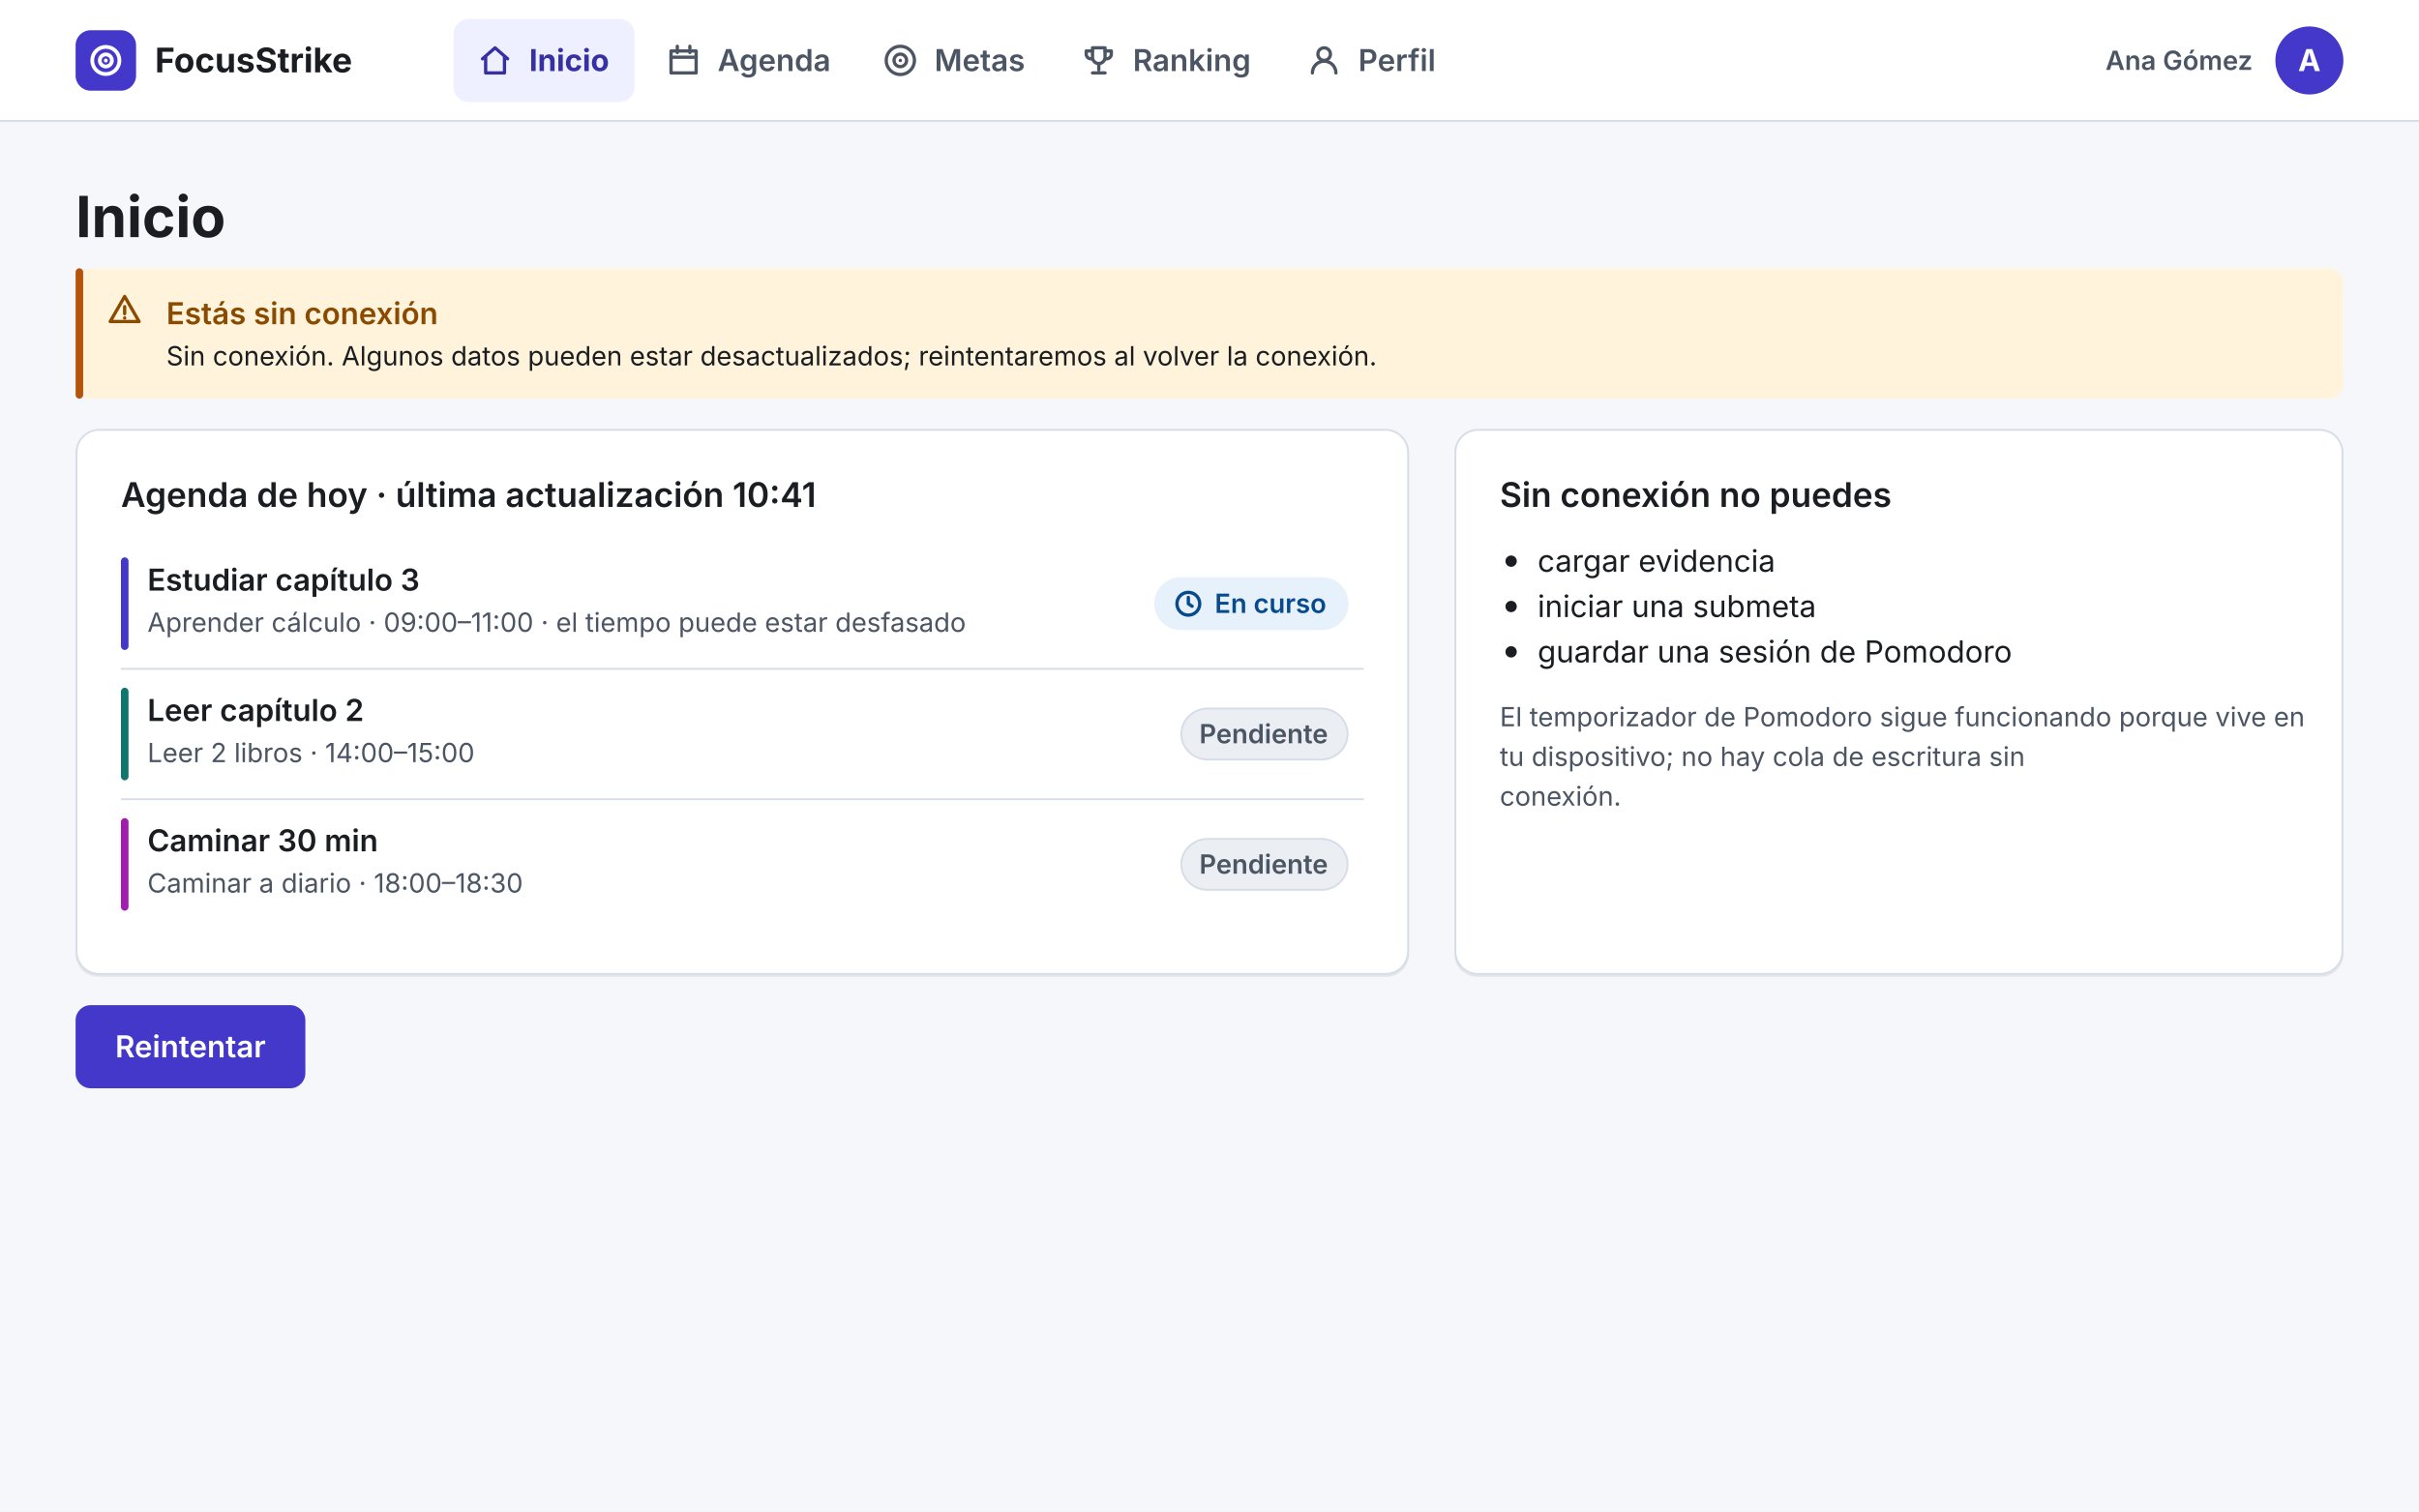
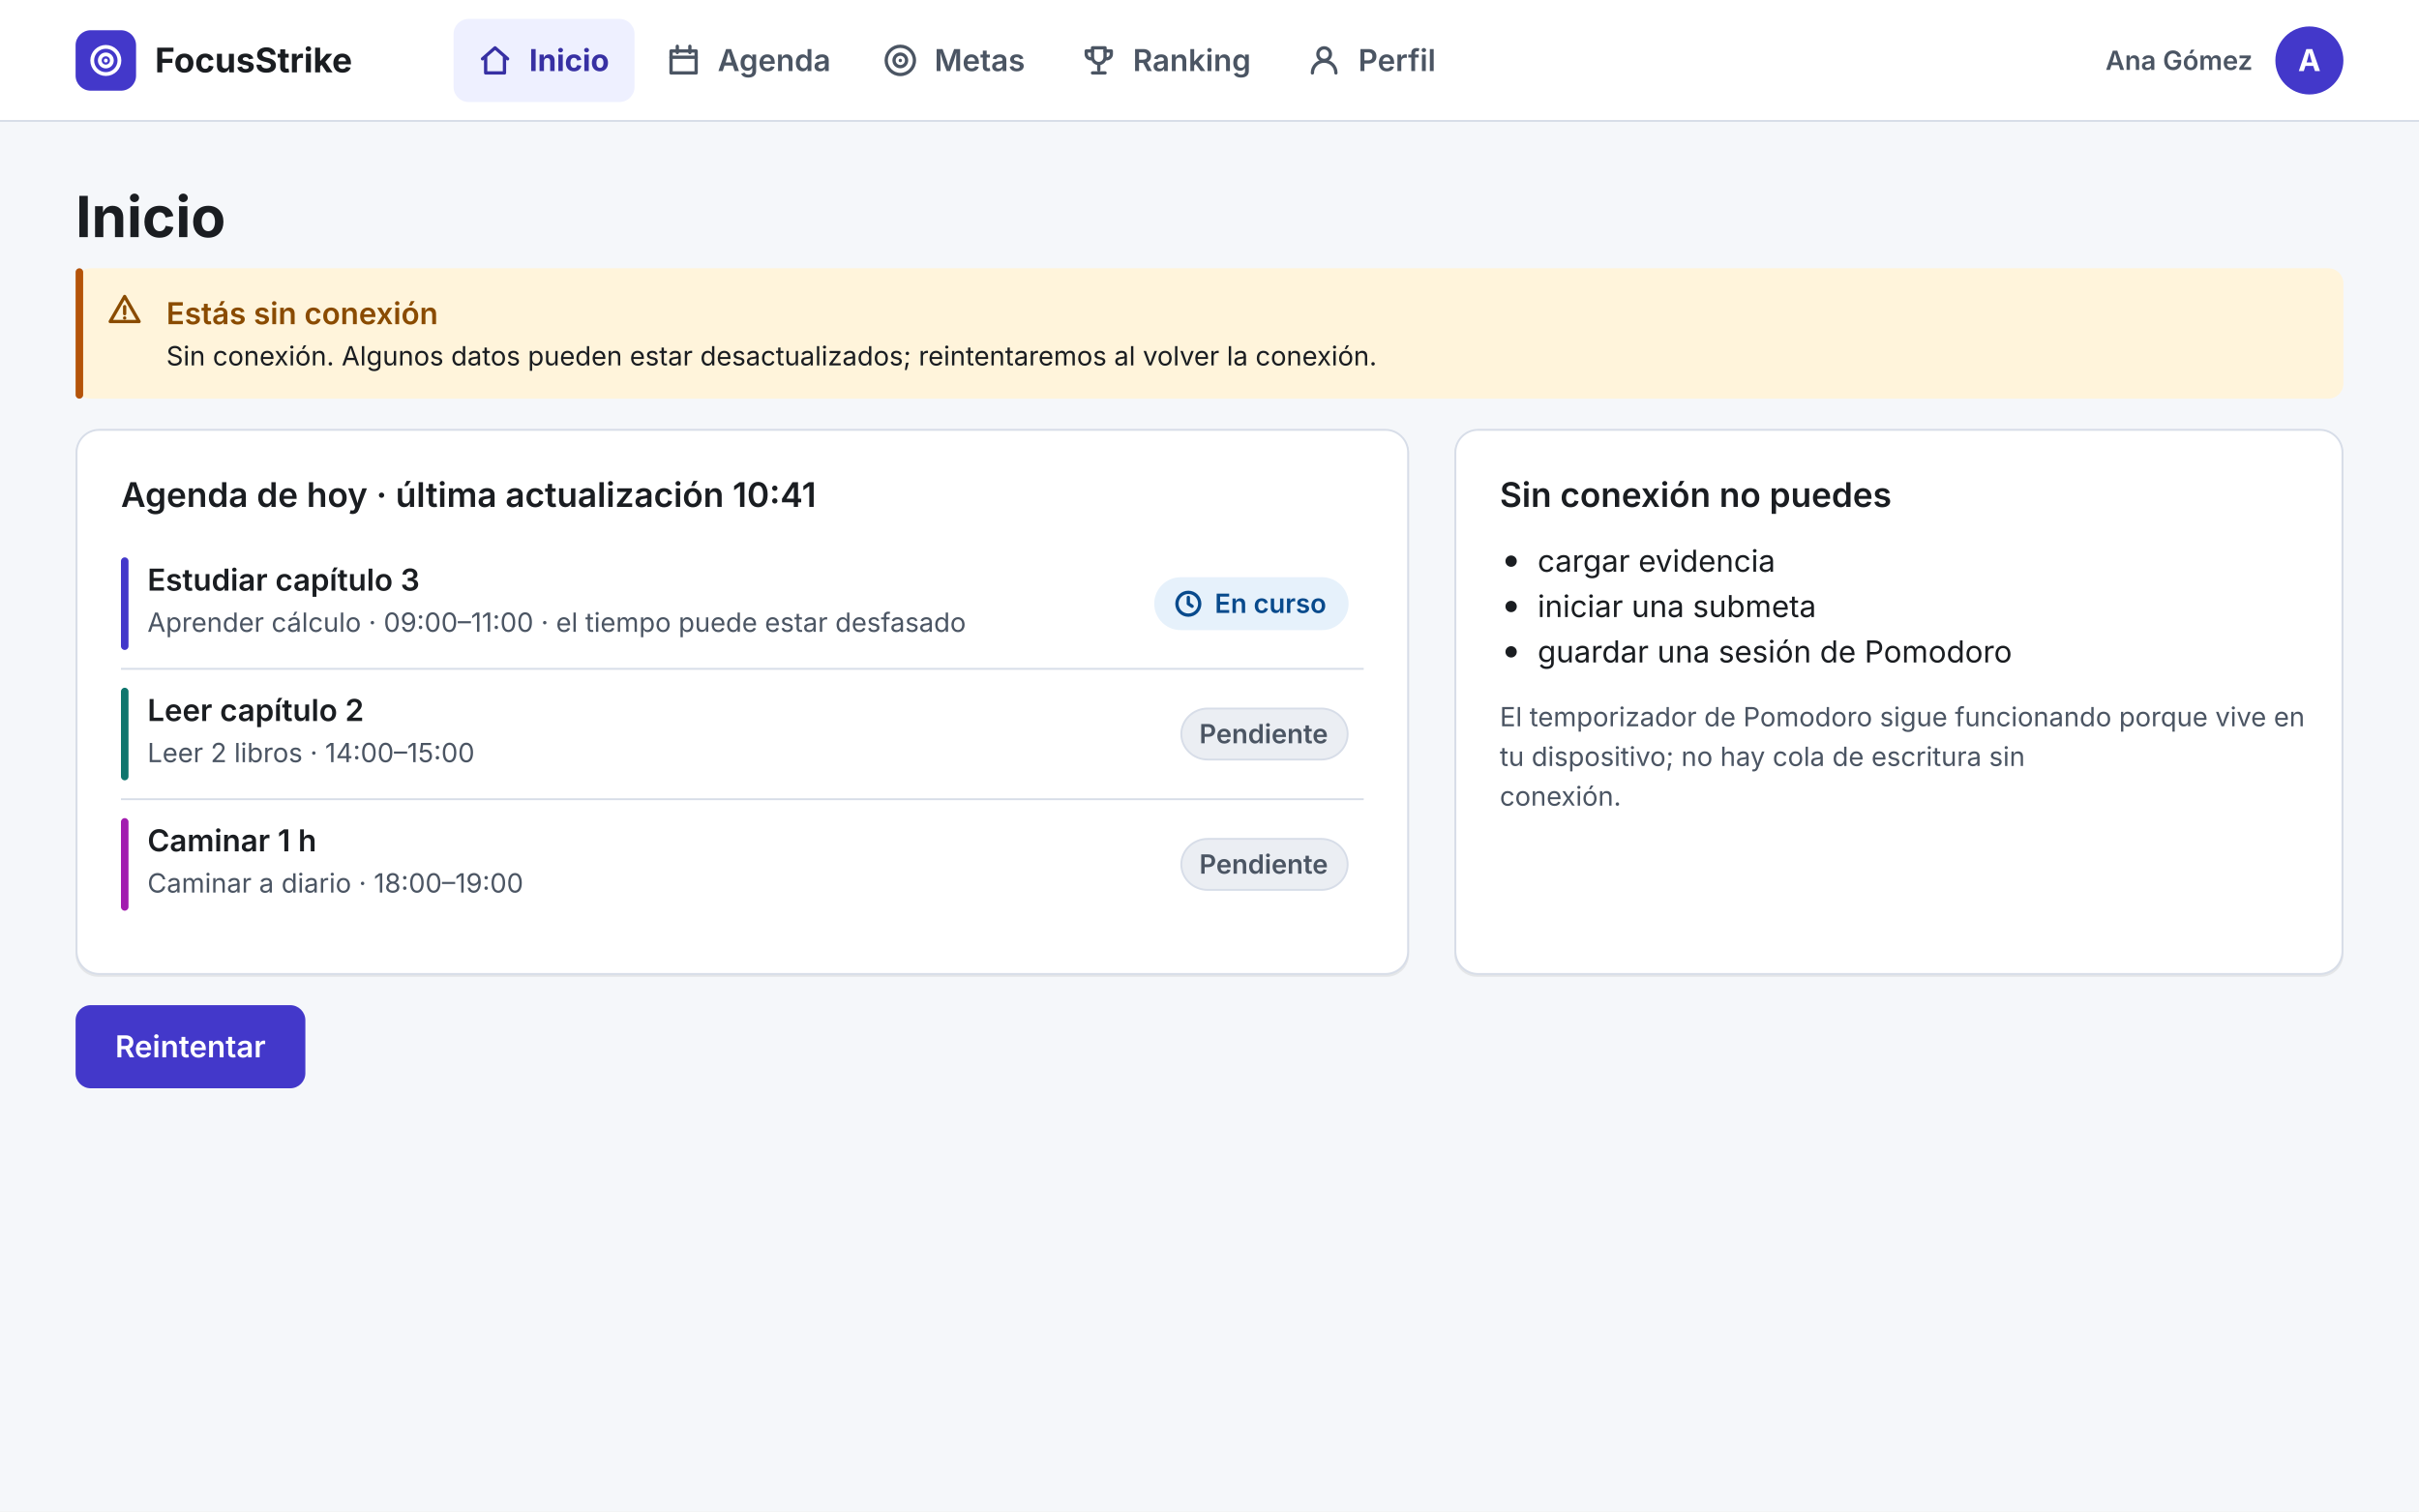
<svg xmlns="http://www.w3.org/2000/svg" width="1280" height="800" viewBox="0 0 1280 800" font-family="Inter, system-ui, -apple-system, 'Segoe UI', Roboto, 'Helvetica Neue', Arial, sans-serif" data-pan="PAN-054" data-dispositivo="desktop" data-tema="claro" aria-labelledby="t d">
  <defs>
    <pattern id="rayas-gracia" width="6" height="6" patternUnits="userSpaceOnUse" patternTransform="rotate(45)">
      <rect width="6" height="6" fill="#E3E8EF" />
      <rect width="3" height="6" fill="#8A4B00" />
    </pattern>
  </defs>
  <rect id="fondo-pagina" width="1280" height="800" fill="#F5F7FA" />
  <g id="cabecera" data-name="Cabecera" role="banner">
    <rect x="0" y="0" width="1280" height="64" fill="#FFFFFF" />
    <line x1="0" y1="64" x2="1280" y2="64" stroke="#D7DDE8" stroke-width="1" />
    <g id="logo-11" data-name="Logotipo FocusStrike" data-exempt="logo">
      <rect x="40" y="16" width="32" height="32" rx="8" fill="#4338CA" />
      <g transform="translate(46.4 22.4) scale(0.8)" fill="none" stroke="#FFFFFF" stroke-width="2.5" stroke-linecap="round" stroke-linejoin="round" aria-hidden="true">
        <path d="M12 3a9 9 0 100 18 9 9 0 000-18z" />
        <path d="M12 8a4 4 0 100 8 4 4 0 000-8z" />
        <path d="M12 12v.1" />
      </g>
      <text x="82" y="38.3" font-size="18" fill="#1A1D21" font-weight="700">FocusStrike</text>
    </g>
    <g id="navegacion-principal" data-name="Navegación principal" role="navigation" aria-label="Principal">
      <g id="nav-12" data-name="Navegación: Inicio" data-interactive="link" data-orden-foco="1" aria-current="page">
        <rect x="240" y="10" width="95.76" height="44" fill="none" data-hit="1" />
        <rect x="240" y="10" width="95.76" height="44" rx="8" fill="#EEF0FF" />
        <g transform="translate(252 22) scale(0.83)" fill="none" stroke="#3730A3" stroke-width="2.1" stroke-linecap="round" stroke-linejoin="round" aria-hidden="true">
          <path d="M4 11l8-7 8 7" />
          <path d="M6 10v10h12V10" />
        </g>
        <text x="280" y="37.6" font-size="16" fill="#3730A3" font-weight="700">Inicio</text>
      </g>
      <g id="nav-13" data-name="Navegación: Agenda" data-interactive="link" data-orden-foco="2">
        <rect x="339.76" y="10" width="110.68" height="44" fill="none" data-hit="1" />
        <g transform="translate(351.76 22) scale(0.83)" fill="none" stroke="#4B5563" stroke-width="2.1" stroke-linecap="round" stroke-linejoin="round" aria-hidden="true">
          <path d="M4 6h16v14H4z" />
          <path d="M4 10h16M8 3v4M16 3v4" />
        </g>
        <text x="379.76" y="37.6" font-size="16" fill="#4B5563" font-weight="600">Agenda</text>
      </g>
      <g id="nav-14" data-name="Navegación: Metas" data-interactive="link" data-orden-foco="3">
        <rect x="454.44" y="10" width="101.01" height="44" fill="none" data-hit="1" />
        <g transform="translate(466.44 22) scale(0.83)" fill="none" stroke="#4B5563" stroke-width="2.1" stroke-linecap="round" stroke-linejoin="round" aria-hidden="true">
          <path d="M12 3a9 9 0 100 18 9 9 0 000-18z" />
          <path d="M12 8a4 4 0 100 8 4 4 0 000-8z" />
          <path d="M12 12v.1" />
        </g>
        <text x="494.44" y="37.6" font-size="16" fill="#4B5563" font-weight="600">Metas</text>
      </g>
      <g id="nav-15" data-name="Navegación: Ranking" data-interactive="link" data-orden-foco="4">
        <rect x="559.45" y="10" width="115.26" height="44" fill="none" data-hit="1" />
        <g transform="translate(571.45 22) scale(0.83)" fill="none" stroke="#4B5563" stroke-width="2.1" stroke-linecap="round" stroke-linejoin="round" aria-hidden="true">
          <path d="M8 4h8v6a4 4 0 01-8 0z" />
          <path d="M8 6H4v2a3 3 0 003 3M16 6h4v2a3 3 0 01-3 3" />
          <path d="M12 14v4M8 20h8" />
        </g>
        <text x="599.45" y="37.6" font-size="16" fill="#4B5563" font-weight="600">Ranking</text>
      </g>
      <g id="nav-16" data-name="Navegación: Perfil" data-interactive="link" data-orden-foco="5">
        <rect x="678.71" y="10" width="94.06" height="44" fill="none" data-hit="1" />
        <g transform="translate(690.71 22) scale(0.83)" fill="none" stroke="#4B5563" stroke-width="2.1" stroke-linecap="round" stroke-linejoin="round" aria-hidden="true">
          <path d="M12 4a4 4 0 100 8 4 4 0 000-8z" />
          <path d="M4.5 20a7.5 7.5 0 0115 0" />
        </g>
        <text x="718.71" y="37.6" font-size="16" fill="#4B5563" font-weight="600">Perfil</text>
      </g>
    </g>
    <text x="1192" y="37" font-size="14" fill="#4B5563" font-weight="600" text-anchor="end">Ana Gómez</text>
    <g id="avatar-17" data-name="Menú de cuenta" data-interactive="button" data-orden-foco="6">
      <rect x="1200" y="10" width="44" height="44" fill="none" data-hit="1" />
      <circle cx="1222" cy="32" r="18" fill="#4338CA" />
      <text x="1222" y="37.6" font-size="16" fill="#FFFFFF" font-weight="700" text-anchor="middle">A</text>
    </g>
  </g>
  <g id="contenido-principal" data-name="Contenido principal (main)" role="main">
    <text x="40" y="125.5" font-size="30" fill="#1A1D21" font-weight="700">Inicio</text>
    <g id="alerta-1" data-name="Alerta: Estás sin conexión" role="alert">
      <rect x="40" y="142" width="1200" height="69" rx="8" fill="#FFF4DB" />
      <rect x="40" y="142" width="4" height="69" rx="2" fill="#B45309" />
      <g transform="translate(56 154) scale(0.83)" fill="none" stroke="#8A4B00" stroke-width="2.1" stroke-linecap="round" stroke-linejoin="round" aria-hidden="true">
        <path d="M12 3.5L2.8 19.5h18.4z" />
        <path d="M12 10v4.5" />
        <path d="M12 17.2v.1" />
      </g>
      <text x="88" y="171.6" font-size="16" fill="#8A4B00" font-weight="600">Estás sin conexión</text>
      <text x="88" y="193.4" font-size="14" fill="#1A1D21">Sin conexión. Algunos datos pueden estar desactualizados; reintentaremos al volver la conexión.</text>
    </g>
    <g id="tarjeta-2" data-name="Tarjeta">
      <rect x="40" y="228" width="705.6" height="289" rx="12" fill="#1A1D21" fill-opacity="0.08" />
      <rect x="40.5" y="227.5" width="704.6" height="288" rx="12" fill="#FFFFFF" stroke="#D7DDE8" stroke-width="1" />
      <text x="64" y="268.3" font-size="18" fill="#1A1D21" font-weight="600">Agenda de hoy · última actualización 10:41</text>
      <g id="fila-3" data-name="Fila: Estudiar capítulo 3" data-interactive="link" data-orden-foco="7">
        <rect x="64" y="285" width="657.6" height="69" fill="none" data-hit="1" />
        <rect x="64" y="295" width="4" height="49" rx="2" fill="#4338CA" />
        <text x="78" y="312.6" font-size="16" fill="#1A1D21" font-weight="600">Estudiar capítulo 3</text>
        <text x="78" y="334.4" font-size="14" fill="#4B5563">Aprender cálculo · 09:00–11:00 · el tiempo puede estar desfasado</text>
        <g id="insignia-4" data-name="Insignia: En curso">
          <rect x="610.76" y="305.5" width="102.84" height="28" rx="14" fill="#E6F1FB" />
          <g transform="translate(620.76 311.5) scale(0.67)" fill="none" stroke="#084A8C" stroke-width="2.62" stroke-linecap="round" stroke-linejoin="round" aria-hidden="true">
            <path d="M12 3a9 9 0 100 18 9 9 0 000-18z" />
            <path d="M12 7v5l3 2" />
          </g>
          <text x="642.76" y="324.4" font-size="14" fill="#084A8C" font-weight="600">En curso</text>
        </g>
      </g>
      <line x1="64" y1="354" x2="721.6" y2="354" stroke="#D7DDE8" stroke-width="1" />
      <g id="fila-5" data-name="Fila: Leer capítulo 2" data-interactive="link" data-orden-foco="8">
        <rect x="64" y="354" width="657.6" height="69" fill="none" data-hit="1" />
        <rect x="64" y="364" width="4" height="49" rx="2" fill="#0F766E" />
        <text x="78" y="381.6" font-size="16" fill="#1A1D21" font-weight="600">Leer capítulo 2</text>
        <text x="78" y="403.4" font-size="14" fill="#4B5563">Leer 2 libros · 14:00–15:00</text>
        <g id="insignia-6" data-name="Insignia: Pendiente">
          <rect x="625.09" y="375" width="88.01" height="27" rx="14" fill="#EBEEF3" stroke="#D7DDE8" stroke-width="1" />
          <text x="634.59" y="393.4" font-size="14" fill="#4B5563" font-weight="600">Pendiente</text>
        </g>
      </g>
      <line x1="64" y1="423" x2="721.6" y2="423" stroke="#D7DDE8" stroke-width="1" />
-       <g id="fila-7" data-name="Fila: Caminar 30 min" data-interactive="link" data-orden-foco="9">
+       <g id="fila-7" data-name="Fila: Caminar 1 h" data-interactive="link" data-orden-foco="9">
        <rect x="64" y="423" width="657.6" height="69" fill="none" data-hit="1" />
        <rect x="64" y="433" width="4" height="49" rx="2" fill="#A21CAF" />
-         <text x="78" y="450.6" font-size="16" fill="#1A1D21" font-weight="600">Caminar 30 min</text>
-         <text x="78" y="472.4" font-size="14" fill="#4B5563">Caminar a diario · 18:00–18:30</text>
+         <text x="78" y="450.6" font-size="16" fill="#1A1D21" font-weight="600">Caminar 1 h</text>
+         <text x="78" y="472.4" font-size="14" fill="#4B5563">Caminar a diario · 18:00–19:00</text>
        <g id="insignia-8" data-name="Insignia: Pendiente">
          <rect x="625.09" y="444" width="88.01" height="27" rx="14" fill="#EBEEF3" stroke="#D7DDE8" stroke-width="1" />
          <text x="634.59" y="462.4" font-size="14" fill="#4B5563" font-weight="600">Pendiente</text>
        </g>
      </g>
    </g>
    <g id="tarjeta-9" data-name="Tarjeta">
      <rect x="769.6" y="228" width="470.4" height="289" rx="12" fill="#1A1D21" fill-opacity="0.08" />
      <rect x="770.1" y="227.5" width="469.4" height="288" rx="12" fill="#FFFFFF" stroke="#D7DDE8" stroke-width="1" />
      <text x="793.6" y="268.3" font-size="18" fill="#1A1D21" font-weight="600">Sin conexión no puedes</text>
      <circle cx="799.6" cy="297" r="3" fill="#1A1D21" />
      <text x="813.6" y="302.6" font-size="16" fill="#1A1D21">cargar evidencia</text>
      <circle cx="799.6" cy="321" r="3" fill="#1A1D21" />
      <text x="813.6" y="326.6" font-size="16" fill="#1A1D21">iniciar una submeta</text>
      <circle cx="799.6" cy="345" r="3" fill="#1A1D21" />
      <text x="813.6" y="350.6" font-size="16" fill="#1A1D21">guardar una sesión de Pomodoro</text>
      <text x="793.6" y="384.4" font-size="14" fill="#4B5563">El temporizador de Pomodoro sigue funcionando porque vive en</text>
      <text x="793.6" y="405.4" font-size="14" fill="#4B5563">tu dispositivo; no hay cola de escritura sin</text>
      <text x="793.6" y="426.4" font-size="14" fill="#4B5563">conexión.</text>
    </g>
    <g id="boton-10" data-name="Botón: Reintentar" data-interactive="button" data-orden-foco="10">
      <rect x="40" y="532" width="121.58" height="44" fill="none" data-hit="1" />
      <rect x="40" y="532" width="121.58" height="44" rx="8" fill="#4338CA" />
      <text x="100.79" y="559.6" font-size="16" fill="#FFFFFF" font-weight="600" text-anchor="middle">Reintentar</text>
    </g>
  </g>
</svg>
